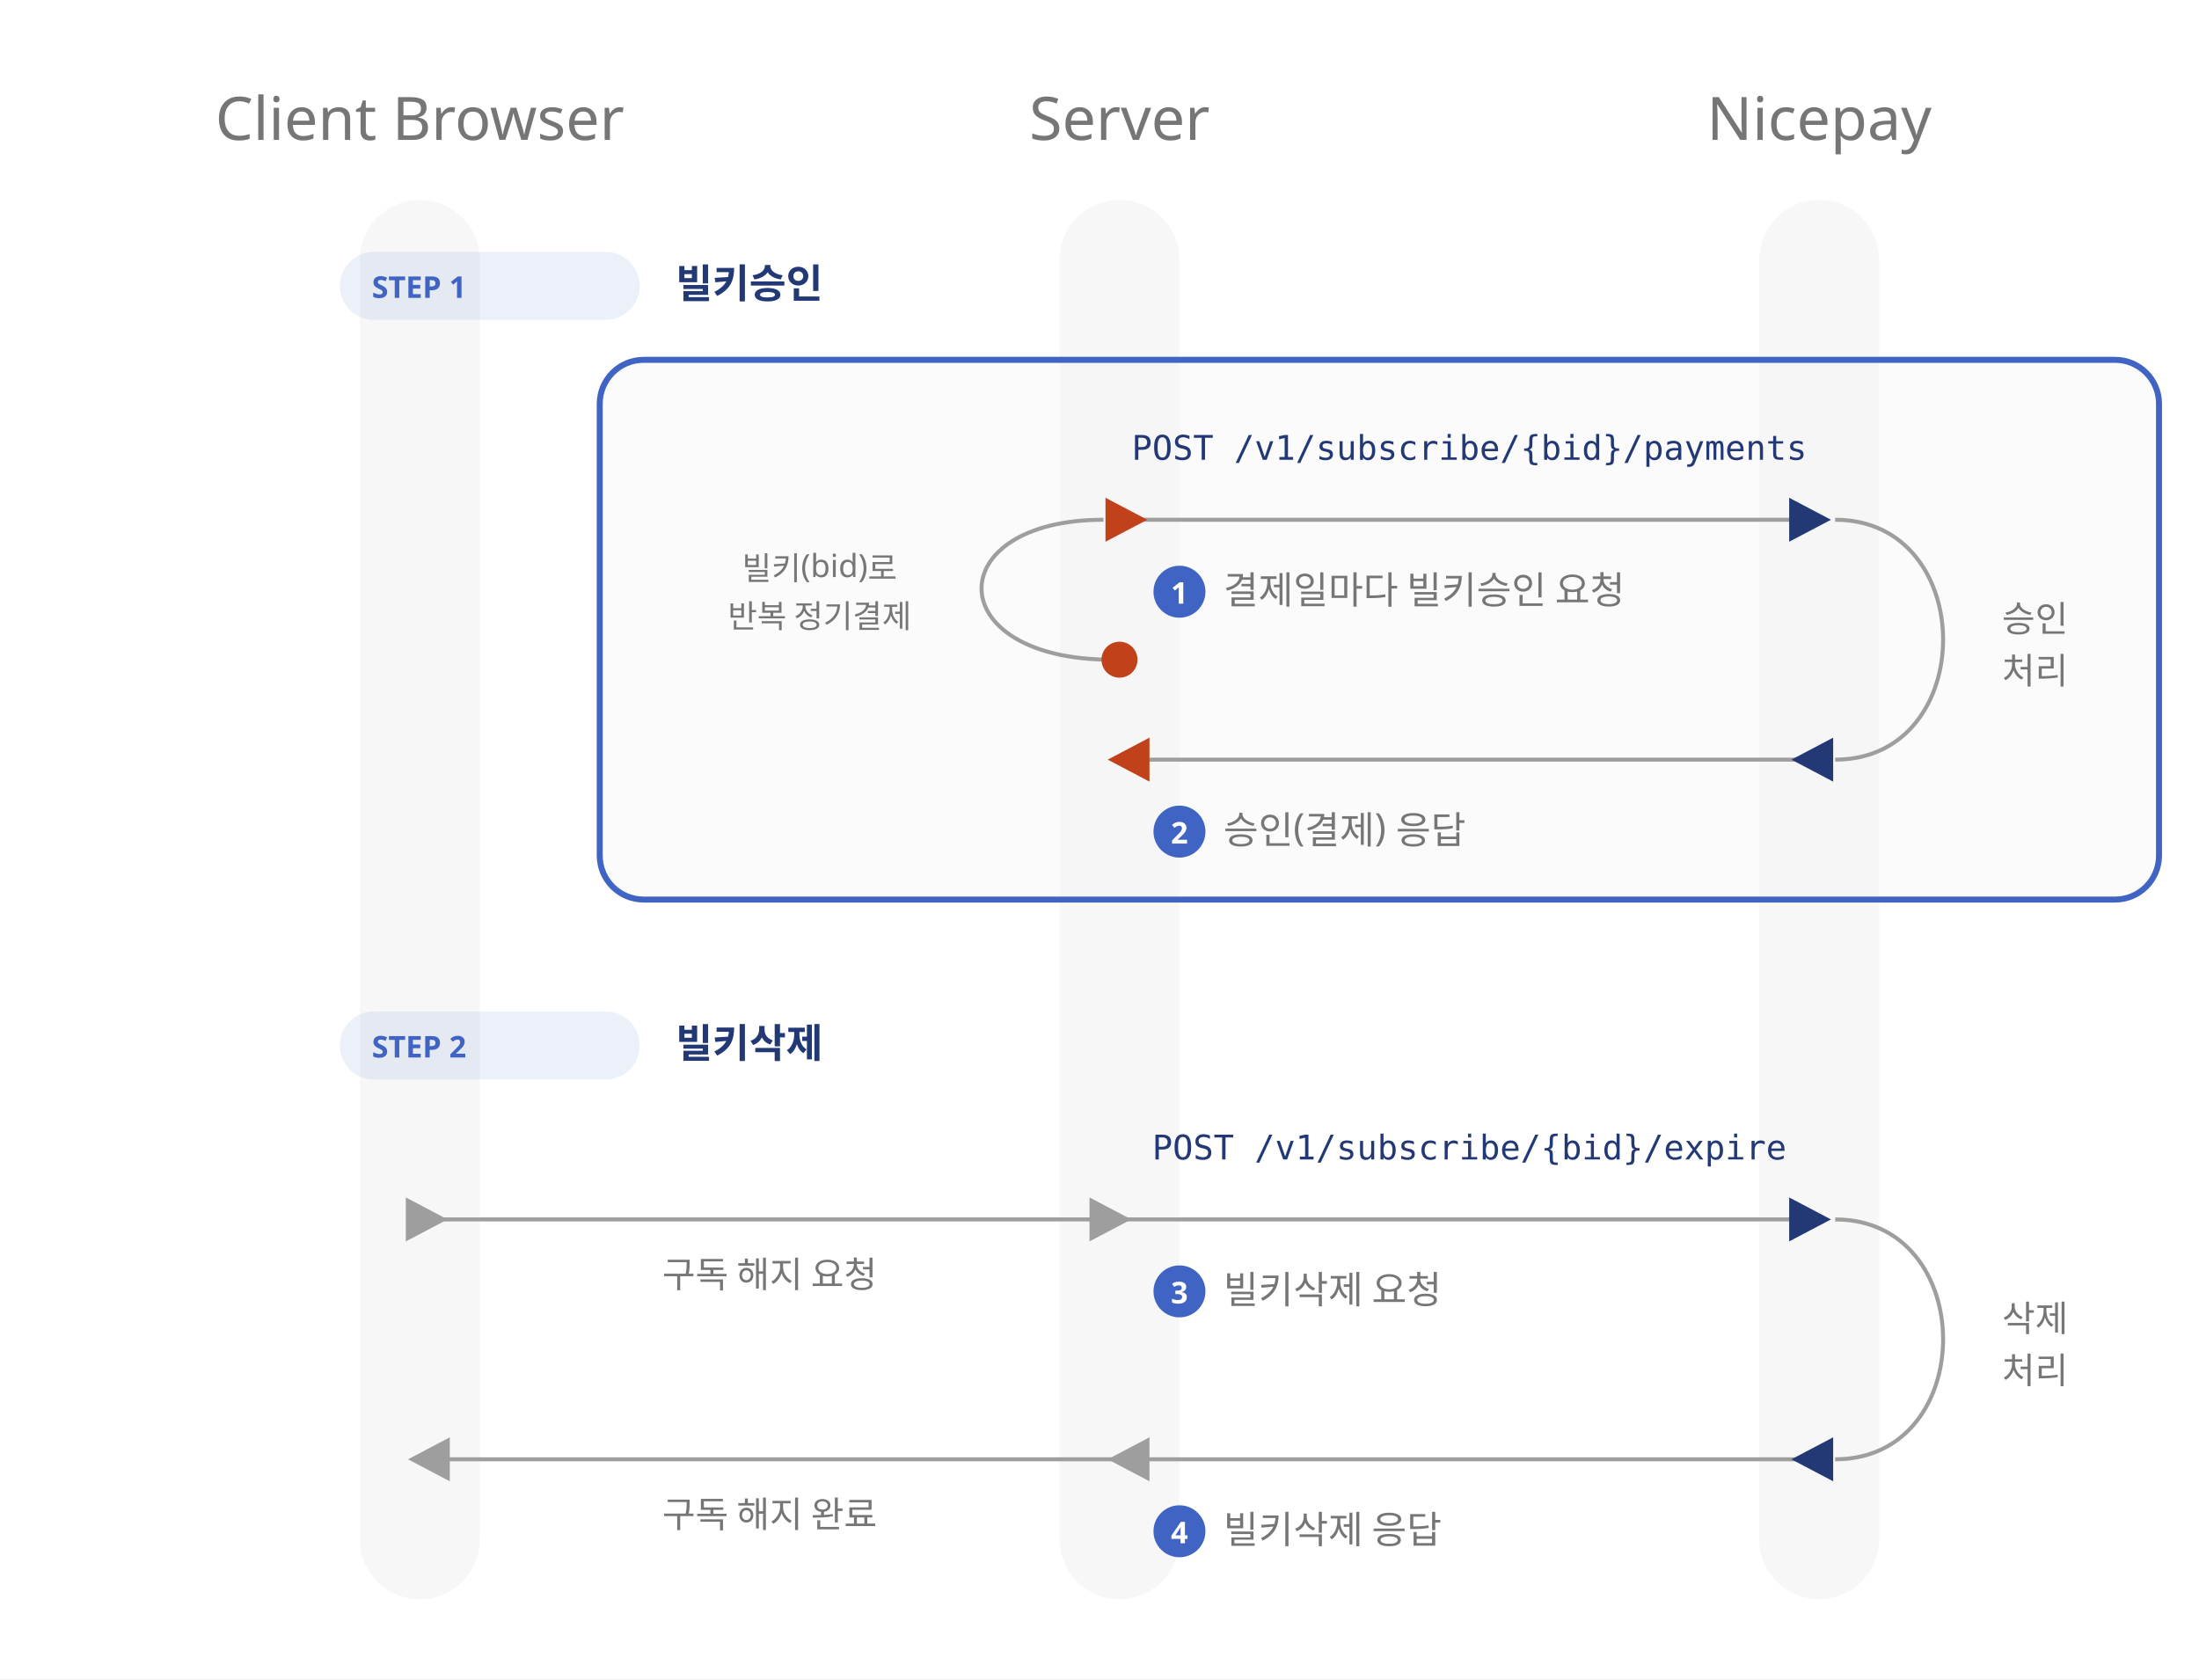
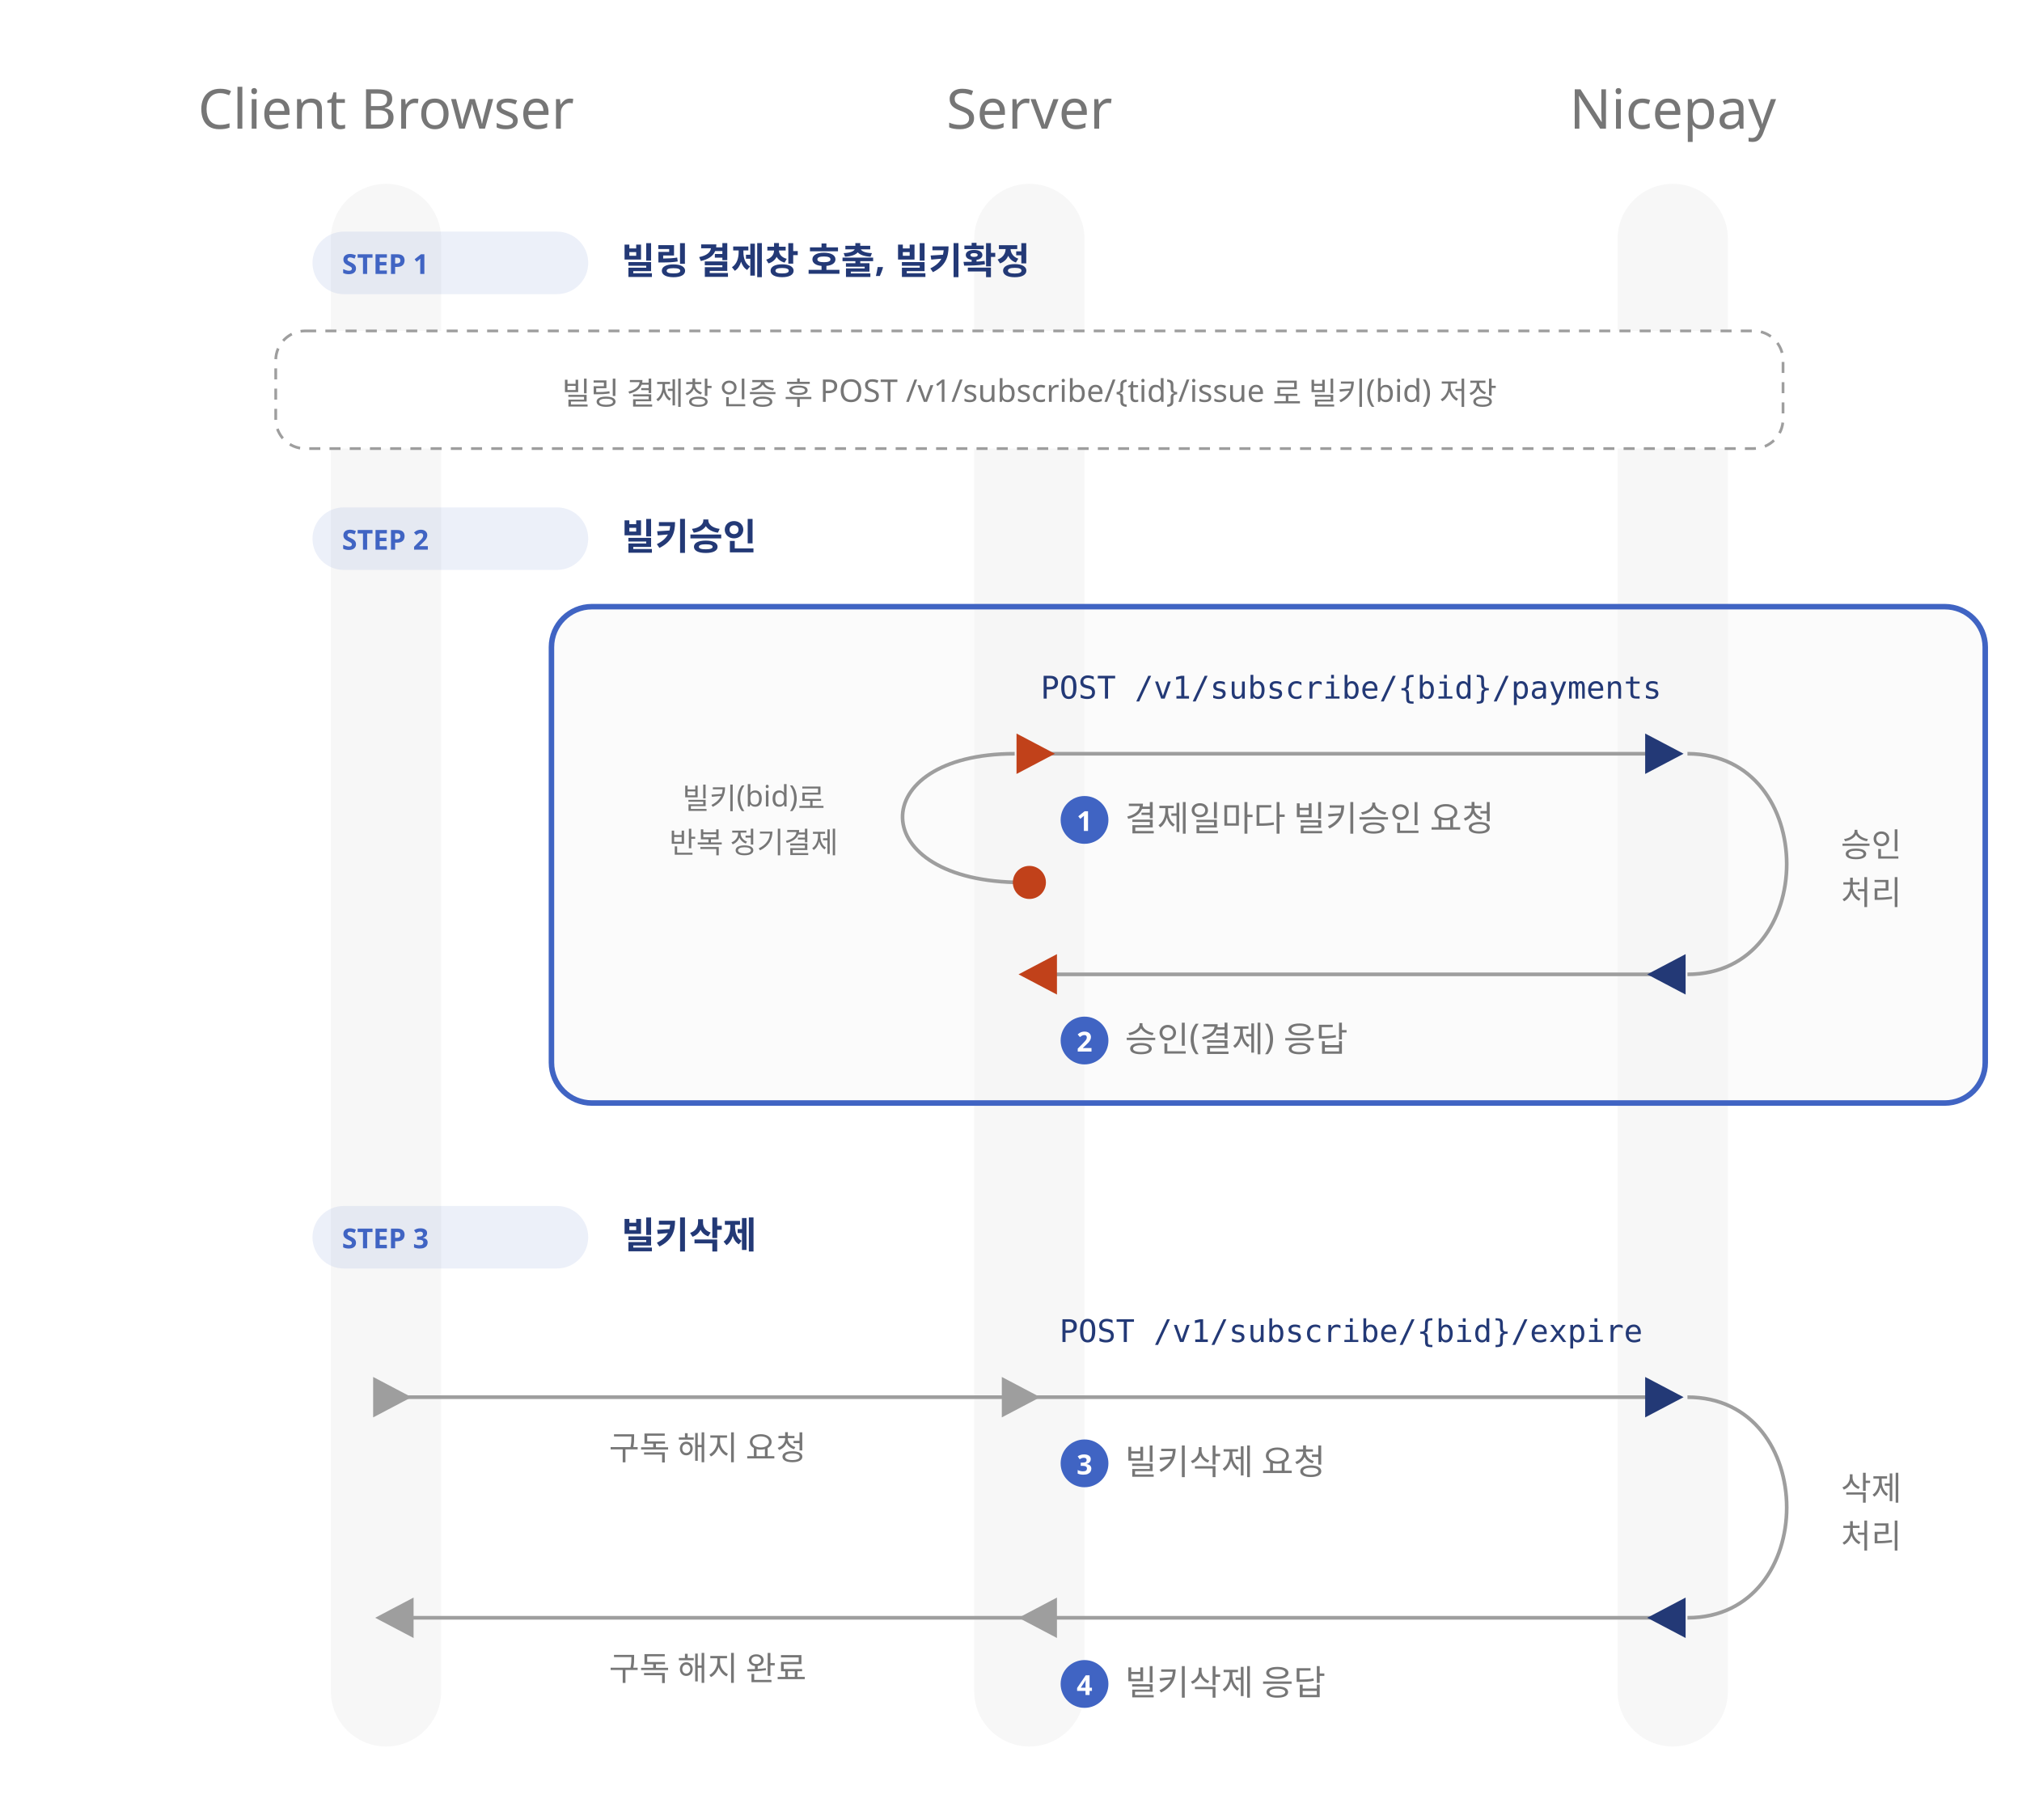
- <svg xmlns="http://www.w3.org/2000/svg" viewBox="0 0 1100 840" width="1100" height="840">
-   <rect width="1100" height="840" fill="#ffffff" />
-   <rect x="180" y="100" width="60" height="700" rx="30" fill="#f7f7f7" />
+ <svg xmlns="http://www.w3.org/2000/svg" viewBox="0 0 1100 990" width="1100" height="990">
+   <rect width="1100" height="990" fill="#ffffff" />
+   <rect x="180" y="100" width="60" height="850" rx="30" fill="#f7f7f7" />
  <text x="210" y="70" font-family="'Noto Sans KR','Apple SD Gothic Neo','Malgun Gothic',sans-serif" font-size="30" fill="#767676" text-anchor="middle">Client Browser</text>
-   <rect x="530" y="100" width="60" height="700" rx="30" fill="#f7f7f7" />
+   <rect x="530" y="100" width="60" height="850" rx="30" fill="#f7f7f7" />
  <text x="560" y="70" font-family="'Noto Sans KR','Apple SD Gothic Neo','Malgun Gothic',sans-serif" font-size="30" fill="#767676" text-anchor="middle">Server</text>
-   <rect x="880" y="100" width="60" height="700" rx="30" fill="#f7f7f7" />
+   <rect x="880" y="100" width="60" height="850" rx="30" fill="#f7f7f7" />
  <text x="910" y="70" font-family="'Noto Sans KR','Apple SD Gothic Neo','Malgun Gothic',sans-serif" font-size="30" fill="#767676" text-anchor="middle">Nicepay</text>
  <rect x="170" y="126" width="150" height="34" rx="17" fill="#4064c3" opacity="0.1" />
  <text x="186" y="149" font-family="'Noto Sans KR','Apple SD Gothic Neo','Malgun Gothic',sans-serif" font-size="15" font-weight="700" fill="#4064c3" text-anchor="start">STEP 1</text>
-   <text x="338" y="149" font-family="'Noto Sans KR','Apple SD Gothic Neo','Malgun Gothic',sans-serif" font-size="20" font-weight="700" fill="#233976" text-anchor="start">빌키승인</text>
-   <rect x="300" y="180" width="780" height="270" rx="22" fill="#f6f6f6" fill-opacity="0.4" stroke="#4064c3" stroke-width="3" />
-   <text x="735.0" y="230" font-family="'SFMono-Regular',Menlo,Consolas,monospace" font-size="17" font-weight="400" fill="#233976" text-anchor="middle">POST /v1/subscribe/{bid}/payments</text>
-   <line x1="560" y1="260" x2="900" y2="260" stroke="#9e9e9e" stroke-width="2" />
-   <polygon points="553,249 573.9,260 553,271" fill="#c1411a" />
-   <polygon points="895,249 915.9,260 895,271" fill="#233976" />
-   <circle cx="590" cy="296" r="13" fill="#4064c3" />
-   <text x="590" y="302" font-family="'Noto Sans KR','Apple SD Gothic Neo','Malgun Gothic',sans-serif" font-size="15" font-weight="700" fill="#ffffff" text-anchor="middle">1</text>
-   <text x="612" y="302" font-family="'Noto Sans KR','Apple SD Gothic Neo','Malgun Gothic',sans-serif" font-size="19" font-weight="400" fill="#767676" text-anchor="start">결제일마다 빌키승인 요청</text>
-   <path d="M552,260 C470,260 470,330 556,330" fill="none" stroke="#9e9e9e" stroke-width="2" />
-   <circle cx="560" cy="330" r="9" fill="#c1411a" />
-   <text x="410" y="290" font-family="'Noto Sans KR','Apple SD Gothic Neo','Malgun Gothic',sans-serif" font-size="16" font-weight="400" fill="#767676" text-anchor="middle">빌키(bid)로</text>
-   <text x="410" y="314" font-family="'Noto Sans KR','Apple SD Gothic Neo','Malgun Gothic',sans-serif" font-size="16" font-weight="400" fill="#767676" text-anchor="middle">반복 정기결제</text>
-   <path d="M918,260 C990,260 990,380 918,380" fill="none" stroke="#9e9e9e" stroke-width="2" />
-   <text x="1018" y="316.0" font-family="'Noto Sans KR','Apple SD Gothic Neo','Malgun Gothic',sans-serif" font-size="18" font-weight="400" fill="#767676" text-anchor="middle">승인</text>
-   <text x="1018" y="342.0" font-family="'Noto Sans KR','Apple SD Gothic Neo','Malgun Gothic',sans-serif" font-size="18" font-weight="400" fill="#767676" text-anchor="middle">처리</text>
-   <line x1="910" y1="380" x2="570" y2="380" stroke="#9e9e9e" stroke-width="2" />
-   <polygon points="917,369 896.1,380 917,391" fill="#233976" />
-   <polygon points="575,369 554.1,380 575,391" fill="#c1411a" />
-   <circle cx="590" cy="416" r="13" fill="#4064c3" />
-   <text x="590" y="422" font-family="'Noto Sans KR','Apple SD Gothic Neo','Malgun Gothic',sans-serif" font-size="15" font-weight="700" fill="#ffffff" text-anchor="middle">2</text>
-   <text x="612" y="422" font-family="'Noto Sans KR','Apple SD Gothic Neo','Malgun Gothic',sans-serif" font-size="19" font-weight="400" fill="#767676" text-anchor="start">승인(결제) 응답</text>
-   <rect x="170" y="506" width="150" height="34" rx="17" fill="#4064c3" opacity="0.1" />
-   <text x="186" y="529" font-family="'Noto Sans KR','Apple SD Gothic Neo','Malgun Gothic',sans-serif" font-size="15" font-weight="700" fill="#4064c3" text-anchor="start">STEP 2</text>
-   <text x="338" y="529" font-family="'Noto Sans KR','Apple SD Gothic Neo','Malgun Gothic',sans-serif" font-size="20" font-weight="700" fill="#233976" text-anchor="start">빌키삭제</text>
-   <text x="735.0" y="580" font-family="'SFMono-Regular',Menlo,Consolas,monospace" font-size="17" font-weight="400" fill="#233976" text-anchor="middle">POST /v1/subscribe/{bid}/expire</text>
-   <line x1="210" y1="610" x2="550" y2="610" stroke="#9e9e9e" stroke-width="2" />
-   <polygon points="203,599 223.9,610 203,621" fill="#9e9e9e" />
-   <polygon points="545,599 565.9,610 545,621" fill="#9e9e9e" />
-   <line x1="560" y1="610" x2="900" y2="610" stroke="#9e9e9e" stroke-width="2" />
-   <polygon points="895,599 915.9,610 895,621" fill="#233976" />
-   <text x="385.0" y="644" font-family="'Noto Sans KR','Apple SD Gothic Neo','Malgun Gothic',sans-serif" font-size="18" font-weight="400" fill="#767676" text-anchor="middle">구독 해지 요청</text>
-   <circle cx="590" cy="646" r="13" fill="#4064c3" />
-   <text x="590" y="652" font-family="'Noto Sans KR','Apple SD Gothic Neo','Malgun Gothic',sans-serif" font-size="15" font-weight="700" fill="#ffffff" text-anchor="middle">3</text>
-   <text x="612" y="652" font-family="'Noto Sans KR','Apple SD Gothic Neo','Malgun Gothic',sans-serif" font-size="19" font-weight="400" fill="#767676" text-anchor="start">빌키삭제 요청</text>
-   <path d="M918,610 C990,610 990,730 918,730" fill="none" stroke="#9e9e9e" stroke-width="2" />
-   <text x="1018" y="666.0" font-family="'Noto Sans KR','Apple SD Gothic Neo','Malgun Gothic',sans-serif" font-size="18" font-weight="400" fill="#767676" text-anchor="middle">삭제</text>
-   <text x="1018" y="692.0" font-family="'Noto Sans KR','Apple SD Gothic Neo','Malgun Gothic',sans-serif" font-size="18" font-weight="400" fill="#767676" text-anchor="middle">처리</text>
-   <line x1="910" y1="730" x2="570" y2="730" stroke="#9e9e9e" stroke-width="2" />
-   <polygon points="917,719 896.1,730 917,741" fill="#233976" />
-   <polygon points="575,719 554.1,730 575,741" fill="#9e9e9e" />
-   <line x1="560" y1="730" x2="220" y2="730" stroke="#9e9e9e" stroke-width="2" />
-   <polygon points="225,719 204.1,730 225,741" fill="#9e9e9e" />
-   <text x="385.0" y="764" font-family="'Noto Sans KR','Apple SD Gothic Neo','Malgun Gothic',sans-serif" font-size="18" font-weight="400" fill="#767676" text-anchor="middle">구독 해지 완료</text>
-   <circle cx="590" cy="766" r="13" fill="#4064c3" />
-   <text x="590" y="772" font-family="'Noto Sans KR','Apple SD Gothic Neo','Malgun Gothic',sans-serif" font-size="15" font-weight="700" fill="#ffffff" text-anchor="middle">4</text>
-   <text x="612" y="772" font-family="'Noto Sans KR','Apple SD Gothic Neo','Malgun Gothic',sans-serif" font-size="19" font-weight="400" fill="#767676" text-anchor="start">빌키삭제 응답</text>
+   <text x="338" y="149" font-family="'Noto Sans KR','Apple SD Gothic Neo','Malgun Gothic',sans-serif" font-size="20" font-weight="700" fill="#233976" text-anchor="start">빌링 결제창 호출, 빌키확정</text>
+   <rect x="150" y="180" width="820" height="64" rx="16" fill="#ffffff" stroke="#9e9e9e" stroke-width="1.5" stroke-dasharray="6 5" />
+   <text x="560.0" y="220" font-family="'Noto Sans KR','Apple SD Gothic Neo','Malgun Gothic',sans-serif" font-size="17" font-weight="400" fill="#767676" text-anchor="middle">빌링 결제창 인증 후 POST /v1/subscribe/{tid}/issue 로 빌키(bid) 저장</text>
+   <rect x="170" y="276" width="150" height="34" rx="17" fill="#4064c3" opacity="0.1" />
+   <text x="186" y="299" font-family="'Noto Sans KR','Apple SD Gothic Neo','Malgun Gothic',sans-serif" font-size="15" font-weight="700" fill="#4064c3" text-anchor="start">STEP 2</text>
+   <text x="338" y="299" font-family="'Noto Sans KR','Apple SD Gothic Neo','Malgun Gothic',sans-serif" font-size="20" font-weight="700" fill="#233976" text-anchor="start">빌키승인</text>
+   <rect x="300" y="330" width="780" height="270" rx="22" fill="#f6f6f6" fill-opacity="0.4" stroke="#4064c3" stroke-width="3" />
+   <text x="735.0" y="380" font-family="'SFMono-Regular',Menlo,Consolas,monospace" font-size="17" font-weight="400" fill="#233976" text-anchor="middle">POST /v1/subscribe/{bid}/payments</text>
+   <line x1="560" y1="410" x2="900" y2="410" stroke="#9e9e9e" stroke-width="2" />
+   <polygon points="553,399 573.9,410 553,421" fill="#c1411a" />
+   <polygon points="895,399 915.9,410 895,421" fill="#233976" />
+   <circle cx="590" cy="446" r="13" fill="#4064c3" />
+   <text x="590" y="452" font-family="'Noto Sans KR','Apple SD Gothic Neo','Malgun Gothic',sans-serif" font-size="15" font-weight="700" fill="#ffffff" text-anchor="middle">1</text>
+   <text x="612" y="452" font-family="'Noto Sans KR','Apple SD Gothic Neo','Malgun Gothic',sans-serif" font-size="19" font-weight="400" fill="#767676" text-anchor="start">결제일마다 빌키승인 요청</text>
+   <path d="M552,410 C470,410 470,480 556,480" fill="none" stroke="#9e9e9e" stroke-width="2" />
+   <circle cx="560" cy="480" r="9" fill="#c1411a" />
+   <text x="410" y="440" font-family="'Noto Sans KR','Apple SD Gothic Neo','Malgun Gothic',sans-serif" font-size="16" font-weight="400" fill="#767676" text-anchor="middle">빌키(bid)로</text>
+   <text x="410" y="464" font-family="'Noto Sans KR','Apple SD Gothic Neo','Malgun Gothic',sans-serif" font-size="16" font-weight="400" fill="#767676" text-anchor="middle">반복 정기결제</text>
+   <path d="M918,410 C990,410 990,530 918,530" fill="none" stroke="#9e9e9e" stroke-width="2" />
+   <text x="1018" y="466.0" font-family="'Noto Sans KR','Apple SD Gothic Neo','Malgun Gothic',sans-serif" font-size="18" font-weight="400" fill="#767676" text-anchor="middle">승인</text>
+   <text x="1018" y="492.0" font-family="'Noto Sans KR','Apple SD Gothic Neo','Malgun Gothic',sans-serif" font-size="18" font-weight="400" fill="#767676" text-anchor="middle">처리</text>
+   <line x1="910" y1="530" x2="570" y2="530" stroke="#9e9e9e" stroke-width="2" />
+   <polygon points="917,519 896.1,530 917,541" fill="#233976" />
+   <polygon points="575,519 554.1,530 575,541" fill="#c1411a" />
+   <circle cx="590" cy="566" r="13" fill="#4064c3" />
+   <text x="590" y="572" font-family="'Noto Sans KR','Apple SD Gothic Neo','Malgun Gothic',sans-serif" font-size="15" font-weight="700" fill="#ffffff" text-anchor="middle">2</text>
+   <text x="612" y="572" font-family="'Noto Sans KR','Apple SD Gothic Neo','Malgun Gothic',sans-serif" font-size="19" font-weight="400" fill="#767676" text-anchor="start">승인(결제) 응답</text>
+   <rect x="170" y="656" width="150" height="34" rx="17" fill="#4064c3" opacity="0.1" />
+   <text x="186" y="679" font-family="'Noto Sans KR','Apple SD Gothic Neo','Malgun Gothic',sans-serif" font-size="15" font-weight="700" fill="#4064c3" text-anchor="start">STEP 3</text>
+   <text x="338" y="679" font-family="'Noto Sans KR','Apple SD Gothic Neo','Malgun Gothic',sans-serif" font-size="20" font-weight="700" fill="#233976" text-anchor="start">빌키삭제</text>
+   <text x="735.0" y="730" font-family="'SFMono-Regular',Menlo,Consolas,monospace" font-size="17" font-weight="400" fill="#233976" text-anchor="middle">POST /v1/subscribe/{bid}/expire</text>
+   <line x1="210" y1="760" x2="550" y2="760" stroke="#9e9e9e" stroke-width="2" />
+   <polygon points="203,749 223.9,760 203,771" fill="#9e9e9e" />
+   <polygon points="545,749 565.9,760 545,771" fill="#9e9e9e" />
+   <line x1="560" y1="760" x2="900" y2="760" stroke="#9e9e9e" stroke-width="2" />
+   <polygon points="895,749 915.9,760 895,771" fill="#233976" />
+   <text x="385.0" y="794" font-family="'Noto Sans KR','Apple SD Gothic Neo','Malgun Gothic',sans-serif" font-size="18" font-weight="400" fill="#767676" text-anchor="middle">구독 해지 요청</text>
+   <circle cx="590" cy="796" r="13" fill="#4064c3" />
+   <text x="590" y="802" font-family="'Noto Sans KR','Apple SD Gothic Neo','Malgun Gothic',sans-serif" font-size="15" font-weight="700" fill="#ffffff" text-anchor="middle">3</text>
+   <text x="612" y="802" font-family="'Noto Sans KR','Apple SD Gothic Neo','Malgun Gothic',sans-serif" font-size="19" font-weight="400" fill="#767676" text-anchor="start">빌키삭제 요청</text>
+   <path d="M918,760 C990,760 990,880 918,880" fill="none" stroke="#9e9e9e" stroke-width="2" />
+   <text x="1018" y="816.0" font-family="'Noto Sans KR','Apple SD Gothic Neo','Malgun Gothic',sans-serif" font-size="18" font-weight="400" fill="#767676" text-anchor="middle">삭제</text>
+   <text x="1018" y="842.0" font-family="'Noto Sans KR','Apple SD Gothic Neo','Malgun Gothic',sans-serif" font-size="18" font-weight="400" fill="#767676" text-anchor="middle">처리</text>
+   <line x1="910" y1="880" x2="570" y2="880" stroke="#9e9e9e" stroke-width="2" />
+   <polygon points="917,869 896.1,880 917,891" fill="#233976" />
+   <polygon points="575,869 554.1,880 575,891" fill="#9e9e9e" />
+   <line x1="560" y1="880" x2="220" y2="880" stroke="#9e9e9e" stroke-width="2" />
+   <polygon points="225,869 204.1,880 225,891" fill="#9e9e9e" />
+   <text x="385.0" y="914" font-family="'Noto Sans KR','Apple SD Gothic Neo','Malgun Gothic',sans-serif" font-size="18" font-weight="400" fill="#767676" text-anchor="middle">구독 해지 완료</text>
+   <circle cx="590" cy="916" r="13" fill="#4064c3" />
+   <text x="590" y="922" font-family="'Noto Sans KR','Apple SD Gothic Neo','Malgun Gothic',sans-serif" font-size="15" font-weight="700" fill="#ffffff" text-anchor="middle">4</text>
+   <text x="612" y="922" font-family="'Noto Sans KR','Apple SD Gothic Neo','Malgun Gothic',sans-serif" font-size="19" font-weight="400" fill="#767676" text-anchor="start">빌키삭제 응답</text>
</svg>
